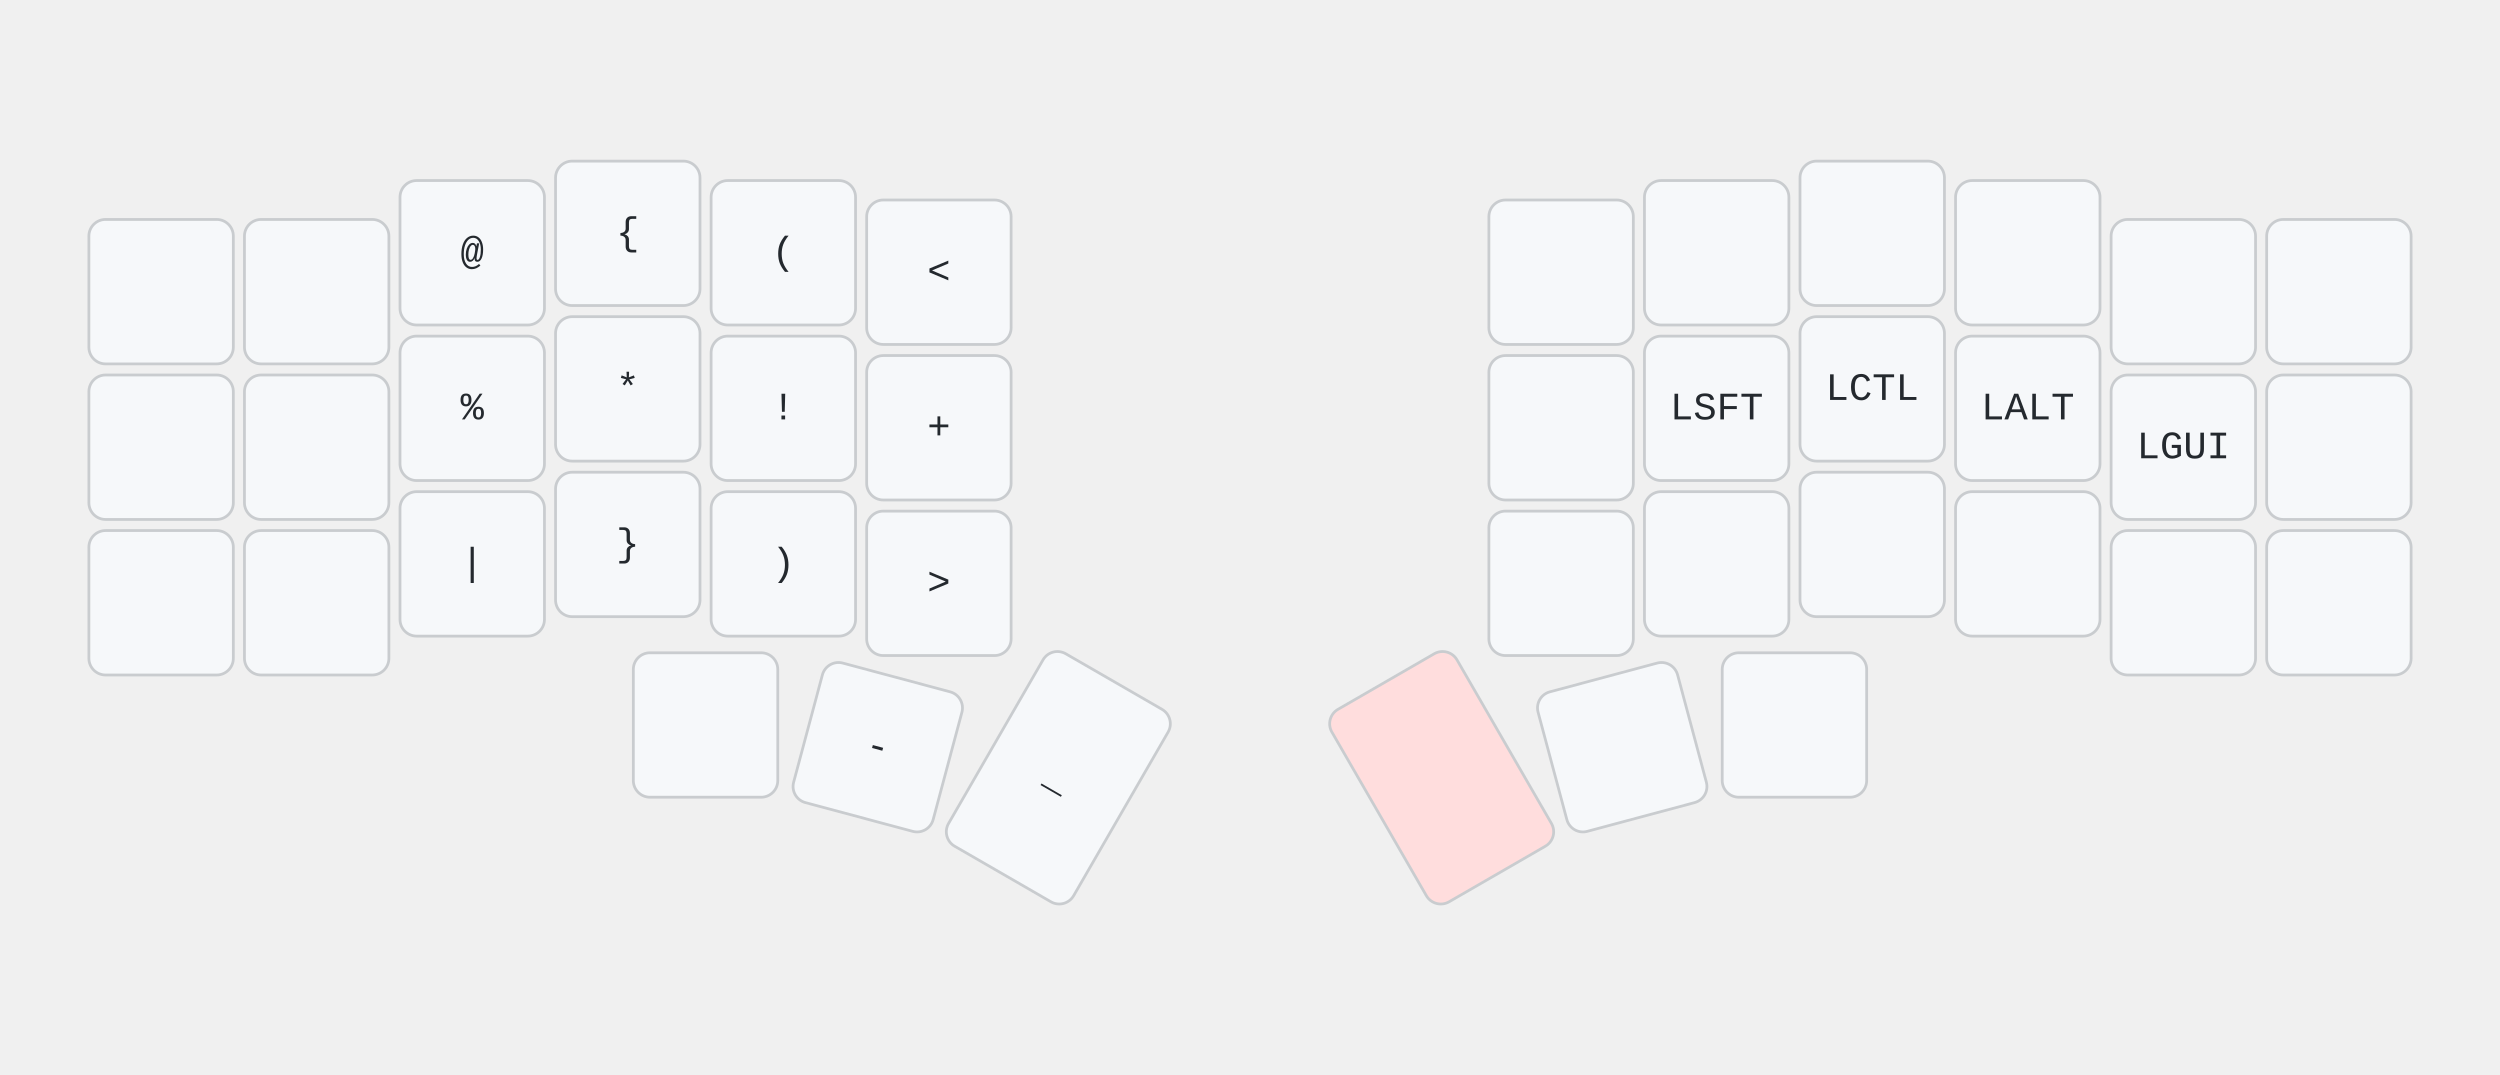
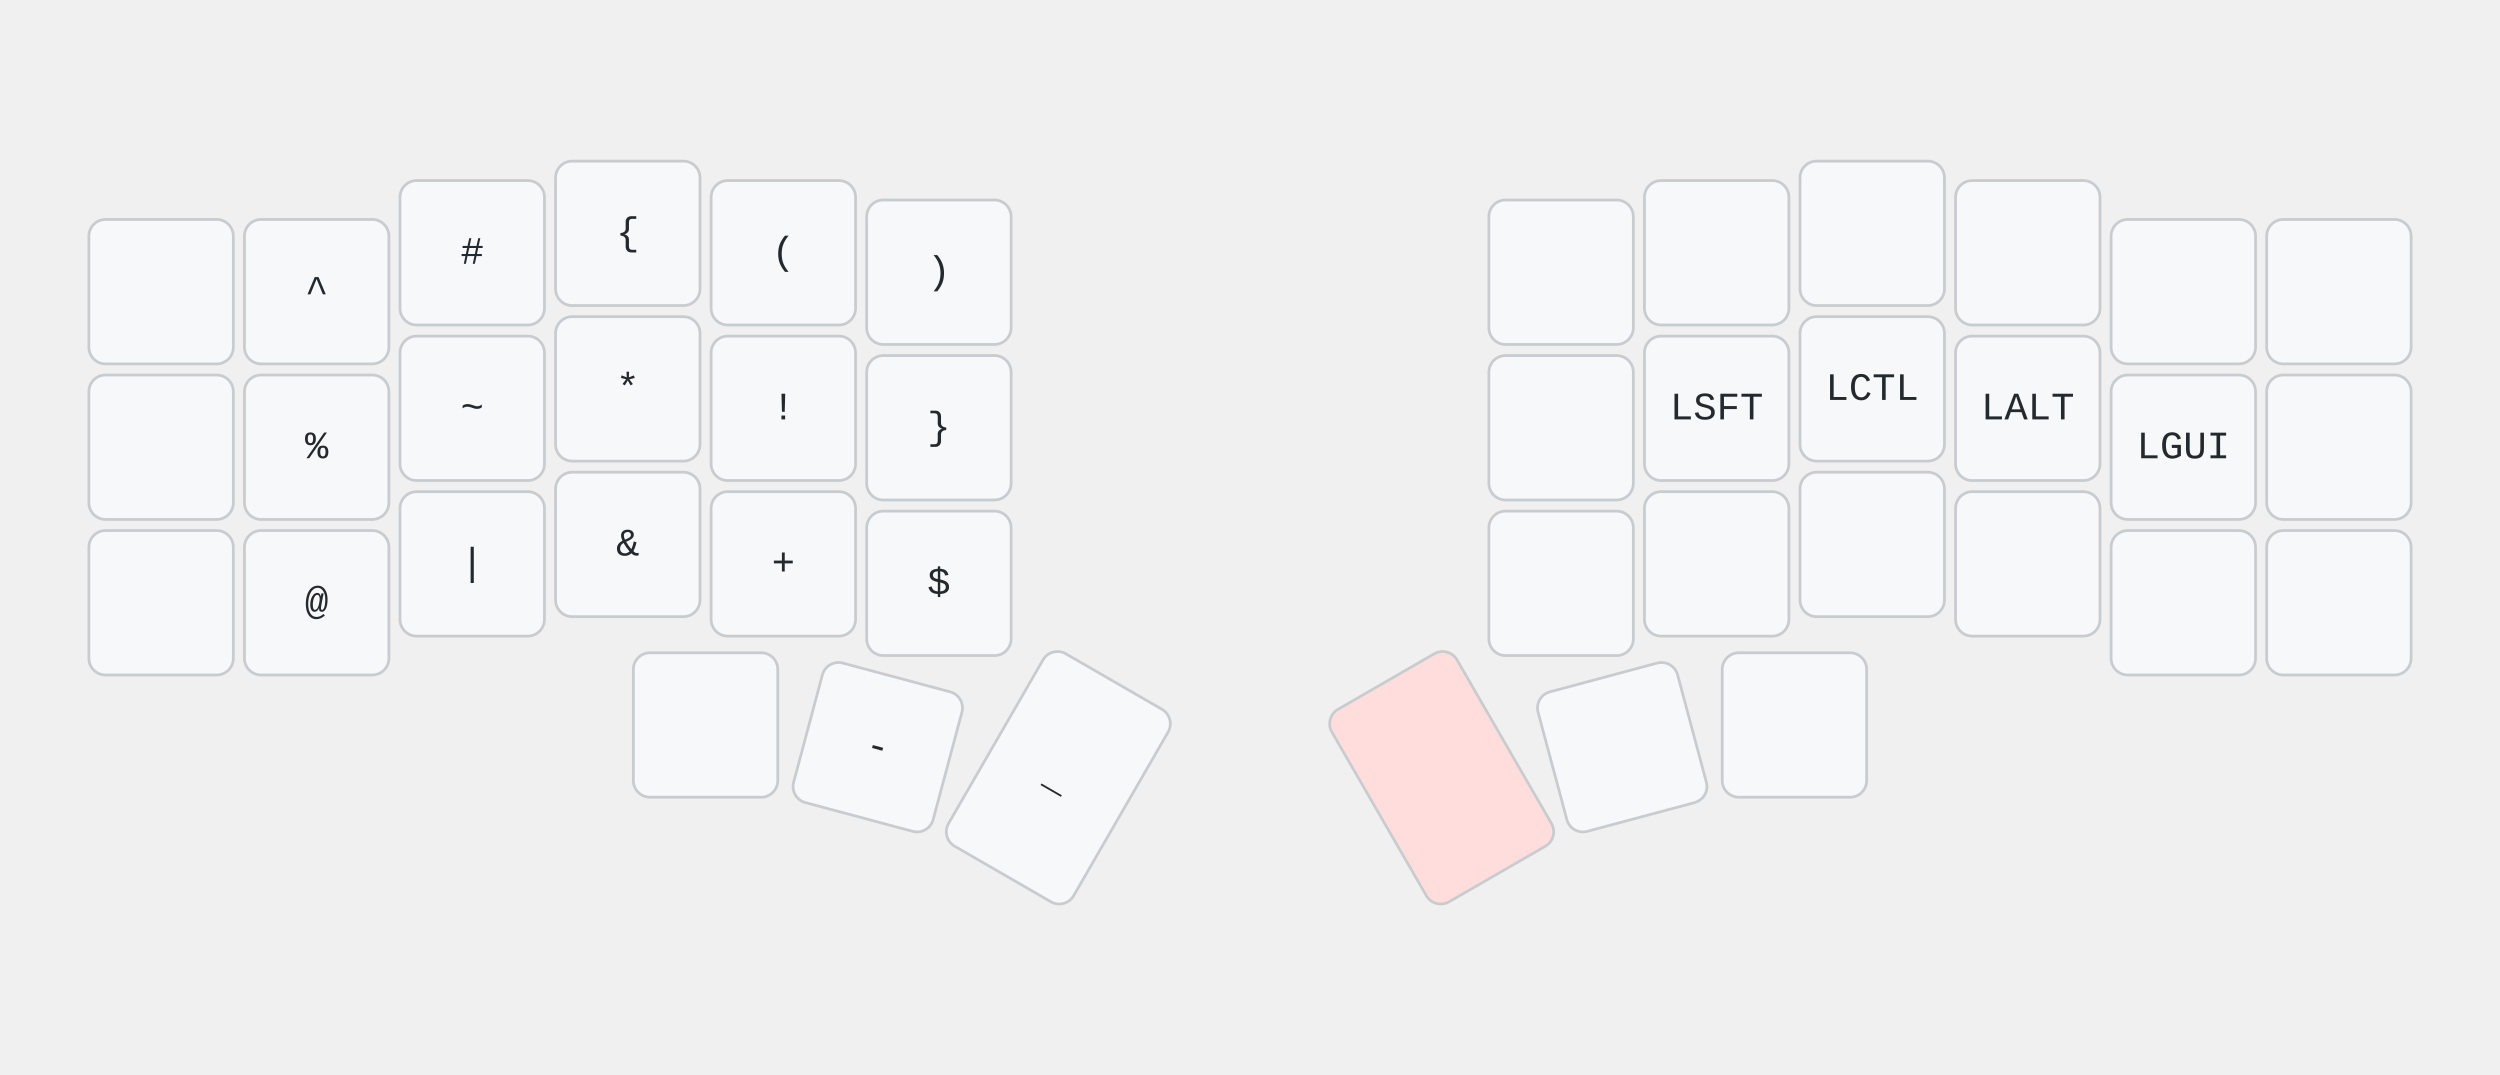
<svg xmlns="http://www.w3.org/2000/svg" width="900" height="387" viewBox="0 0 900 387" class="keymap">
  <style>/* inherit to force styles through use tags */
svg path {
    fill: inherit;
}

/* font and background color specifications */
svg.keymap {
    font-family: SFMono-Regular,Consolas,Liberation Mono,Menlo,monospace;
    font-size: 14px;
    font-kerning: normal;
    text-rendering: optimizeLegibility;
    fill: #24292e;
}

/* default key styling */
rect.key {
    fill: #f6f8fa;
}

rect.key, rect.combo {
    stroke: #c9cccf;
    stroke-width: 1;
}

/* default key side styling, only used is draw_key_sides is set */
rect.side {
    filter: brightness(90%);
}

/* color accent for combo boxes */
rect.combo, rect.combo-separate {
    fill: #cdf;
}

/* color accent for held keys */
rect.held, rect.combo.held {
    fill: #fdd;
}

/* color accent for ghost (optional) keys */
rect.ghost, rect.combo.ghost {
    stroke-dasharray: 4, 4;
    stroke-width: 2;
}

text {
    text-anchor: middle;
    dominant-baseline: middle;
}

/* styling for layer labels */
text.label {
    font-weight: bold;
    text-anchor: start;
    stroke: white;
    stroke-width: 4;
    paint-order: stroke;
}

/* styling for optional footer */
text.footer {
    text-anchor: end;
    dominant-baseline: auto;
    stroke: white;
    stroke-width: 4;
    paint-order: stroke;
}

/* styling for combo tap, and key non-tap label text */
text.combo, text.hold, text.shifted, text.left, text.right {
    font-size: 11px;
}

text.hold {
    text-anchor: middle;
    dominant-baseline: auto;
}

text.shifted {
    text-anchor: middle;
    dominant-baseline: hanging;
}

text.left {
    text-anchor: start;
}

text.right {
    text-anchor: end;
}

text.layer-activator {
    text-decoration: underline;
}

/* styling for hold/shifted label text in combo box */
text.combo.hold, text.combo.shifted, text.combo.left, text.combo.right {
    font-size: 8px;
}

/* lighter symbol for transparent keys */
text.trans {
    fill: #7b7e81;
}

/* styling for combo dendrons */
path.combo {
    stroke-width: 1;
    stroke: gray;
    fill: none;
}

/* Start Tabler Icons Cleanup */
/* cannot use height/width with glyphs */
.icon-tabler &gt; path {
    fill: inherit;
    stroke: inherit;
    stroke-width: 2;
}
/* hide tabler's default box */
.icon-tabler &gt; path[stroke="none"][fill="none"] {
    visibility: hidden;
}
/* End Tabler Icons Cleanup */
</style>
  <g transform="translate(30, 0)" class="layer-SYM">
    <g transform="translate(0, 56)">
      <g transform="translate(28, 49)" class="key keypos-0">
        <rect rx="6" ry="6" x="-26" y="-26" width="52" height="52" class="key" />
      </g>
      <g transform="translate(84, 49)" class="key keypos-1">
        <rect rx="6" ry="6" x="-26" y="-26" width="52" height="52" class="key" />
+         <text x="0" y="0" class="key tap">^</text>
      </g>
      <g transform="translate(140, 35)" class="key keypos-2">
        <rect rx="6" ry="6" x="-26" y="-26" width="52" height="52" class="key" />
+         <text x="0" y="0" class="key tap">#</text>
+       </g>
+       <g transform="translate(196, 28)" class="key keypos-3">
+         <rect rx="6" ry="6" x="-26" y="-26" width="52" height="52" class="key" />
+         <text x="0" y="0" class="key tap">{</text>
+       </g>
+       <g transform="translate(252, 35)" class="key keypos-4">
+         <rect rx="6" ry="6" x="-26" y="-26" width="52" height="52" class="key" />
+         <text x="0" y="0" class="key tap">(</text>
+       </g>
+       <g transform="translate(308, 42)" class="key keypos-5">
+         <rect rx="6" ry="6" x="-26" y="-26" width="52" height="52" class="key" />
+         <text x="0" y="0" class="key tap">)</text>
+       </g>
+       <g transform="translate(532, 42)" class="key keypos-6">
+         <rect rx="6" ry="6" x="-26" y="-26" width="52" height="52" class="key" />
+       </g>
+       <g transform="translate(588, 35)" class="key keypos-7">
+         <rect rx="6" ry="6" x="-26" y="-26" width="52" height="52" class="key" />
+       </g>
+       <g transform="translate(644, 28)" class="key keypos-8">
+         <rect rx="6" ry="6" x="-26" y="-26" width="52" height="52" class="key" />
+       </g>
+       <g transform="translate(700, 35)" class="key keypos-9">
+         <rect rx="6" ry="6" x="-26" y="-26" width="52" height="52" class="key" />
+       </g>
+       <g transform="translate(756, 49)" class="key keypos-10">
+         <rect rx="6" ry="6" x="-26" y="-26" width="52" height="52" class="key" />
+       </g>
+       <g transform="translate(812, 49)" class="key keypos-11">
+         <rect rx="6" ry="6" x="-26" y="-26" width="52" height="52" class="key" />
+       </g>
+       <g transform="translate(28, 105)" class="key keypos-12">
+         <rect rx="6" ry="6" x="-26" y="-26" width="52" height="52" class="key" />
+       </g>
+       <g transform="translate(84, 105)" class="key keypos-13">
+         <rect rx="6" ry="6" x="-26" y="-26" width="52" height="52" class="key" />
+         <text x="0" y="0" class="key tap">%</text>
+       </g>
+       <g transform="translate(140, 91)" class="key keypos-14">
+         <rect rx="6" ry="6" x="-26" y="-26" width="52" height="52" class="key" />
+         <text x="0" y="0" class="key tap">~</text>
+       </g>
+       <g transform="translate(196, 84)" class="key keypos-15">
+         <rect rx="6" ry="6" x="-26" y="-26" width="52" height="52" class="key" />
+         <text x="0" y="0" class="key tap">*</text>
+       </g>
+       <g transform="translate(252, 91)" class="key keypos-16">
+         <rect rx="6" ry="6" x="-26" y="-26" width="52" height="52" class="key" />
+         <text x="0" y="0" class="key tap">!</text>
+       </g>
+       <g transform="translate(308, 98)" class="key keypos-17">
+         <rect rx="6" ry="6" x="-26" y="-26" width="52" height="52" class="key" />
+         <text x="0" y="0" class="key tap">}</text>
+       </g>
+       <g transform="translate(532, 98)" class="key keypos-18">
+         <rect rx="6" ry="6" x="-26" y="-26" width="52" height="52" class="key" />
+       </g>
+       <g transform="translate(588, 91)" class="key keypos-19">
+         <rect rx="6" ry="6" x="-26" y="-26" width="52" height="52" class="key" />
+         <text x="0" y="0" class="key tap">LSFT</text>
+       </g>
+       <g transform="translate(644, 84)" class="key keypos-20">
+         <rect rx="6" ry="6" x="-26" y="-26" width="52" height="52" class="key" />
+         <text x="0" y="0" class="key tap">LCTL</text>
+       </g>
+       <g transform="translate(700, 91)" class="key keypos-21">
+         <rect rx="6" ry="6" x="-26" y="-26" width="52" height="52" class="key" />
+         <text x="0" y="0" class="key tap">LALT</text>
+       </g>
+       <g transform="translate(756, 105)" class="key keypos-22">
+         <rect rx="6" ry="6" x="-26" y="-26" width="52" height="52" class="key" />
+         <text x="0" y="0" class="key tap">LGUI</text>
+       </g>
+       <g transform="translate(812, 105)" class="key keypos-23">
+         <rect rx="6" ry="6" x="-26" y="-26" width="52" height="52" class="key" />
+       </g>
+       <g transform="translate(28, 161)" class="key keypos-24">
+         <rect rx="6" ry="6" x="-26" y="-26" width="52" height="52" class="key" />
+       </g>
+       <g transform="translate(84, 161)" class="key keypos-25">
+         <rect rx="6" ry="6" x="-26" y="-26" width="52" height="52" class="key" />
        <text x="0" y="0" class="key tap">@</text>
      </g>
-       <g transform="translate(196, 28)" class="key keypos-3">
-         <rect rx="6" ry="6" x="-26" y="-26" width="52" height="52" class="key" />
-         <text x="0" y="0" class="key tap">{</text>
-       </g>
-       <g transform="translate(252, 35)" class="key keypos-4">
-         <rect rx="6" ry="6" x="-26" y="-26" width="52" height="52" class="key" />
-         <text x="0" y="0" class="key tap">(</text>
-       </g>
-       <g transform="translate(308, 42)" class="key keypos-5">
-         <rect rx="6" ry="6" x="-26" y="-26" width="52" height="52" class="key" />
-         <text x="0" y="0" class="key tap">&lt;</text>
-       </g>
-       <g transform="translate(532, 42)" class="key keypos-6">
-         <rect rx="6" ry="6" x="-26" y="-26" width="52" height="52" class="key" />
-       </g>
-       <g transform="translate(588, 35)" class="key keypos-7">
-         <rect rx="6" ry="6" x="-26" y="-26" width="52" height="52" class="key" />
-       </g>
-       <g transform="translate(644, 28)" class="key keypos-8">
-         <rect rx="6" ry="6" x="-26" y="-26" width="52" height="52" class="key" />
-       </g>
-       <g transform="translate(700, 35)" class="key keypos-9">
-         <rect rx="6" ry="6" x="-26" y="-26" width="52" height="52" class="key" />
-       </g>
-       <g transform="translate(756, 49)" class="key keypos-10">
-         <rect rx="6" ry="6" x="-26" y="-26" width="52" height="52" class="key" />
-       </g>
-       <g transform="translate(812, 49)" class="key keypos-11">
-         <rect rx="6" ry="6" x="-26" y="-26" width="52" height="52" class="key" />
-       </g>
-       <g transform="translate(28, 105)" class="key keypos-12">
-         <rect rx="6" ry="6" x="-26" y="-26" width="52" height="52" class="key" />
-       </g>
-       <g transform="translate(84, 105)" class="key keypos-13">
-         <rect rx="6" ry="6" x="-26" y="-26" width="52" height="52" class="key" />
-       </g>
-       <g transform="translate(140, 91)" class="key keypos-14">
-         <rect rx="6" ry="6" x="-26" y="-26" width="52" height="52" class="key" />
-         <text x="0" y="0" class="key tap">%</text>
-       </g>
-       <g transform="translate(196, 84)" class="key keypos-15">
-         <rect rx="6" ry="6" x="-26" y="-26" width="52" height="52" class="key" />
-         <text x="0" y="0" class="key tap">*</text>
-       </g>
-       <g transform="translate(252, 91)" class="key keypos-16">
-         <rect rx="6" ry="6" x="-26" y="-26" width="52" height="52" class="key" />
-         <text x="0" y="0" class="key tap">!</text>
-       </g>
-       <g transform="translate(308, 98)" class="key keypos-17">
+       <g transform="translate(140, 147)" class="key keypos-26">
+         <rect rx="6" ry="6" x="-26" y="-26" width="52" height="52" class="key" />
+         <text x="0" y="0" class="key tap">|</text>
+       </g>
+       <g transform="translate(196, 140)" class="key keypos-27">
+         <rect rx="6" ry="6" x="-26" y="-26" width="52" height="52" class="key" />
+         <text x="0" y="0" class="key tap">&amp;</text>
+       </g>
+       <g transform="translate(252, 147)" class="key keypos-28">
        <rect rx="6" ry="6" x="-26" y="-26" width="52" height="52" class="key" />
        <text x="0" y="0" class="key tap">+</text>
      </g>
-       <g transform="translate(532, 98)" class="key keypos-18">
-         <rect rx="6" ry="6" x="-26" y="-26" width="52" height="52" class="key" />
-       </g>
-       <g transform="translate(588, 91)" class="key keypos-19">
-         <rect rx="6" ry="6" x="-26" y="-26" width="52" height="52" class="key" />
-         <text x="0" y="0" class="key tap">LSFT</text>
-       </g>
-       <g transform="translate(644, 84)" class="key keypos-20">
-         <rect rx="6" ry="6" x="-26" y="-26" width="52" height="52" class="key" />
-         <text x="0" y="0" class="key tap">LCTL</text>
-       </g>
-       <g transform="translate(700, 91)" class="key keypos-21">
-         <rect rx="6" ry="6" x="-26" y="-26" width="52" height="52" class="key" />
-         <text x="0" y="0" class="key tap">LALT</text>
-       </g>
-       <g transform="translate(756, 105)" class="key keypos-22">
-         <rect rx="6" ry="6" x="-26" y="-26" width="52" height="52" class="key" />
-         <text x="0" y="0" class="key tap">LGUI</text>
-       </g>
-       <g transform="translate(812, 105)" class="key keypos-23">
-         <rect rx="6" ry="6" x="-26" y="-26" width="52" height="52" class="key" />
-       </g>
-       <g transform="translate(28, 161)" class="key keypos-24">
-         <rect rx="6" ry="6" x="-26" y="-26" width="52" height="52" class="key" />
-       </g>
-       <g transform="translate(84, 161)" class="key keypos-25">
-         <rect rx="6" ry="6" x="-26" y="-26" width="52" height="52" class="key" />
-       </g>
-       <g transform="translate(140, 147)" class="key keypos-26">
-         <rect rx="6" ry="6" x="-26" y="-26" width="52" height="52" class="key" />
-         <text x="0" y="0" class="key tap">|</text>
-       </g>
-       <g transform="translate(196, 140)" class="key keypos-27">
-         <rect rx="6" ry="6" x="-26" y="-26" width="52" height="52" class="key" />
-         <text x="0" y="0" class="key tap">}</text>
-       </g>
-       <g transform="translate(252, 147)" class="key keypos-28">
-         <rect rx="6" ry="6" x="-26" y="-26" width="52" height="52" class="key" />
-         <text x="0" y="0" class="key tap">)</text>
-       </g>
      <g transform="translate(308, 154)" class="key keypos-29">
        <rect rx="6" ry="6" x="-26" y="-26" width="52" height="52" class="key" />
-         <text x="0" y="0" class="key tap">&gt;</text>
+         <text x="0" y="0" class="key tap">$</text>
      </g>
      <g transform="translate(532, 154)" class="key keypos-30">
        <rect rx="6" ry="6" x="-26" y="-26" width="52" height="52" class="key" />
      </g>
      <g transform="translate(588, 147)" class="key keypos-31">
        <rect rx="6" ry="6" x="-26" y="-26" width="52" height="52" class="key" />
      </g>
      <g transform="translate(644, 140)" class="key keypos-32">
        <rect rx="6" ry="6" x="-26" y="-26" width="52" height="52" class="key" />
      </g>
      <g transform="translate(700, 147)" class="key keypos-33">
        <rect rx="6" ry="6" x="-26" y="-26" width="52" height="52" class="key" />
      </g>
      <g transform="translate(756, 161)" class="key keypos-34">
        <rect rx="6" ry="6" x="-26" y="-26" width="52" height="52" class="key" />
      </g>
      <g transform="translate(812, 161)" class="key keypos-35">
        <rect rx="6" ry="6" x="-26" y="-26" width="52" height="52" class="key" />
      </g>
      <g transform="translate(224, 205)" class="key keypos-36">
        <rect rx="6" ry="6" x="-26" y="-26" width="52" height="52" class="key" />
      </g>
      <g transform="translate(286, 213) rotate(15.0)" class="key keypos-37">
        <rect rx="6" ry="6" x="-26" y="-26" width="52" height="52" class="key" />
        <text x="0" y="0" class="key tap">-</text>
      </g>
      <g transform="translate(351, 224) rotate(30.0)" class="key keypos-38">
        <rect rx="6" ry="6" x="-26" y="-40" width="52" height="80" class="key" />
        <text x="0" y="0" class="key tap">_</text>
      </g>
      <g transform="translate(489, 224) rotate(-30.0)" class="key held keypos-39">
        <rect rx="6" ry="6" x="-26" y="-40" width="52" height="80" class="key held" />
      </g>
      <g transform="translate(554, 213) rotate(-15.0)" class="key keypos-40">
        <rect rx="6" ry="6" x="-26" y="-26" width="52" height="52" class="key" />
      </g>
      <g transform="translate(616, 205)" class="key keypos-41">
        <rect rx="6" ry="6" x="-26" y="-26" width="52" height="52" class="key" />
      </g>
    </g>
  </g>
</svg>
